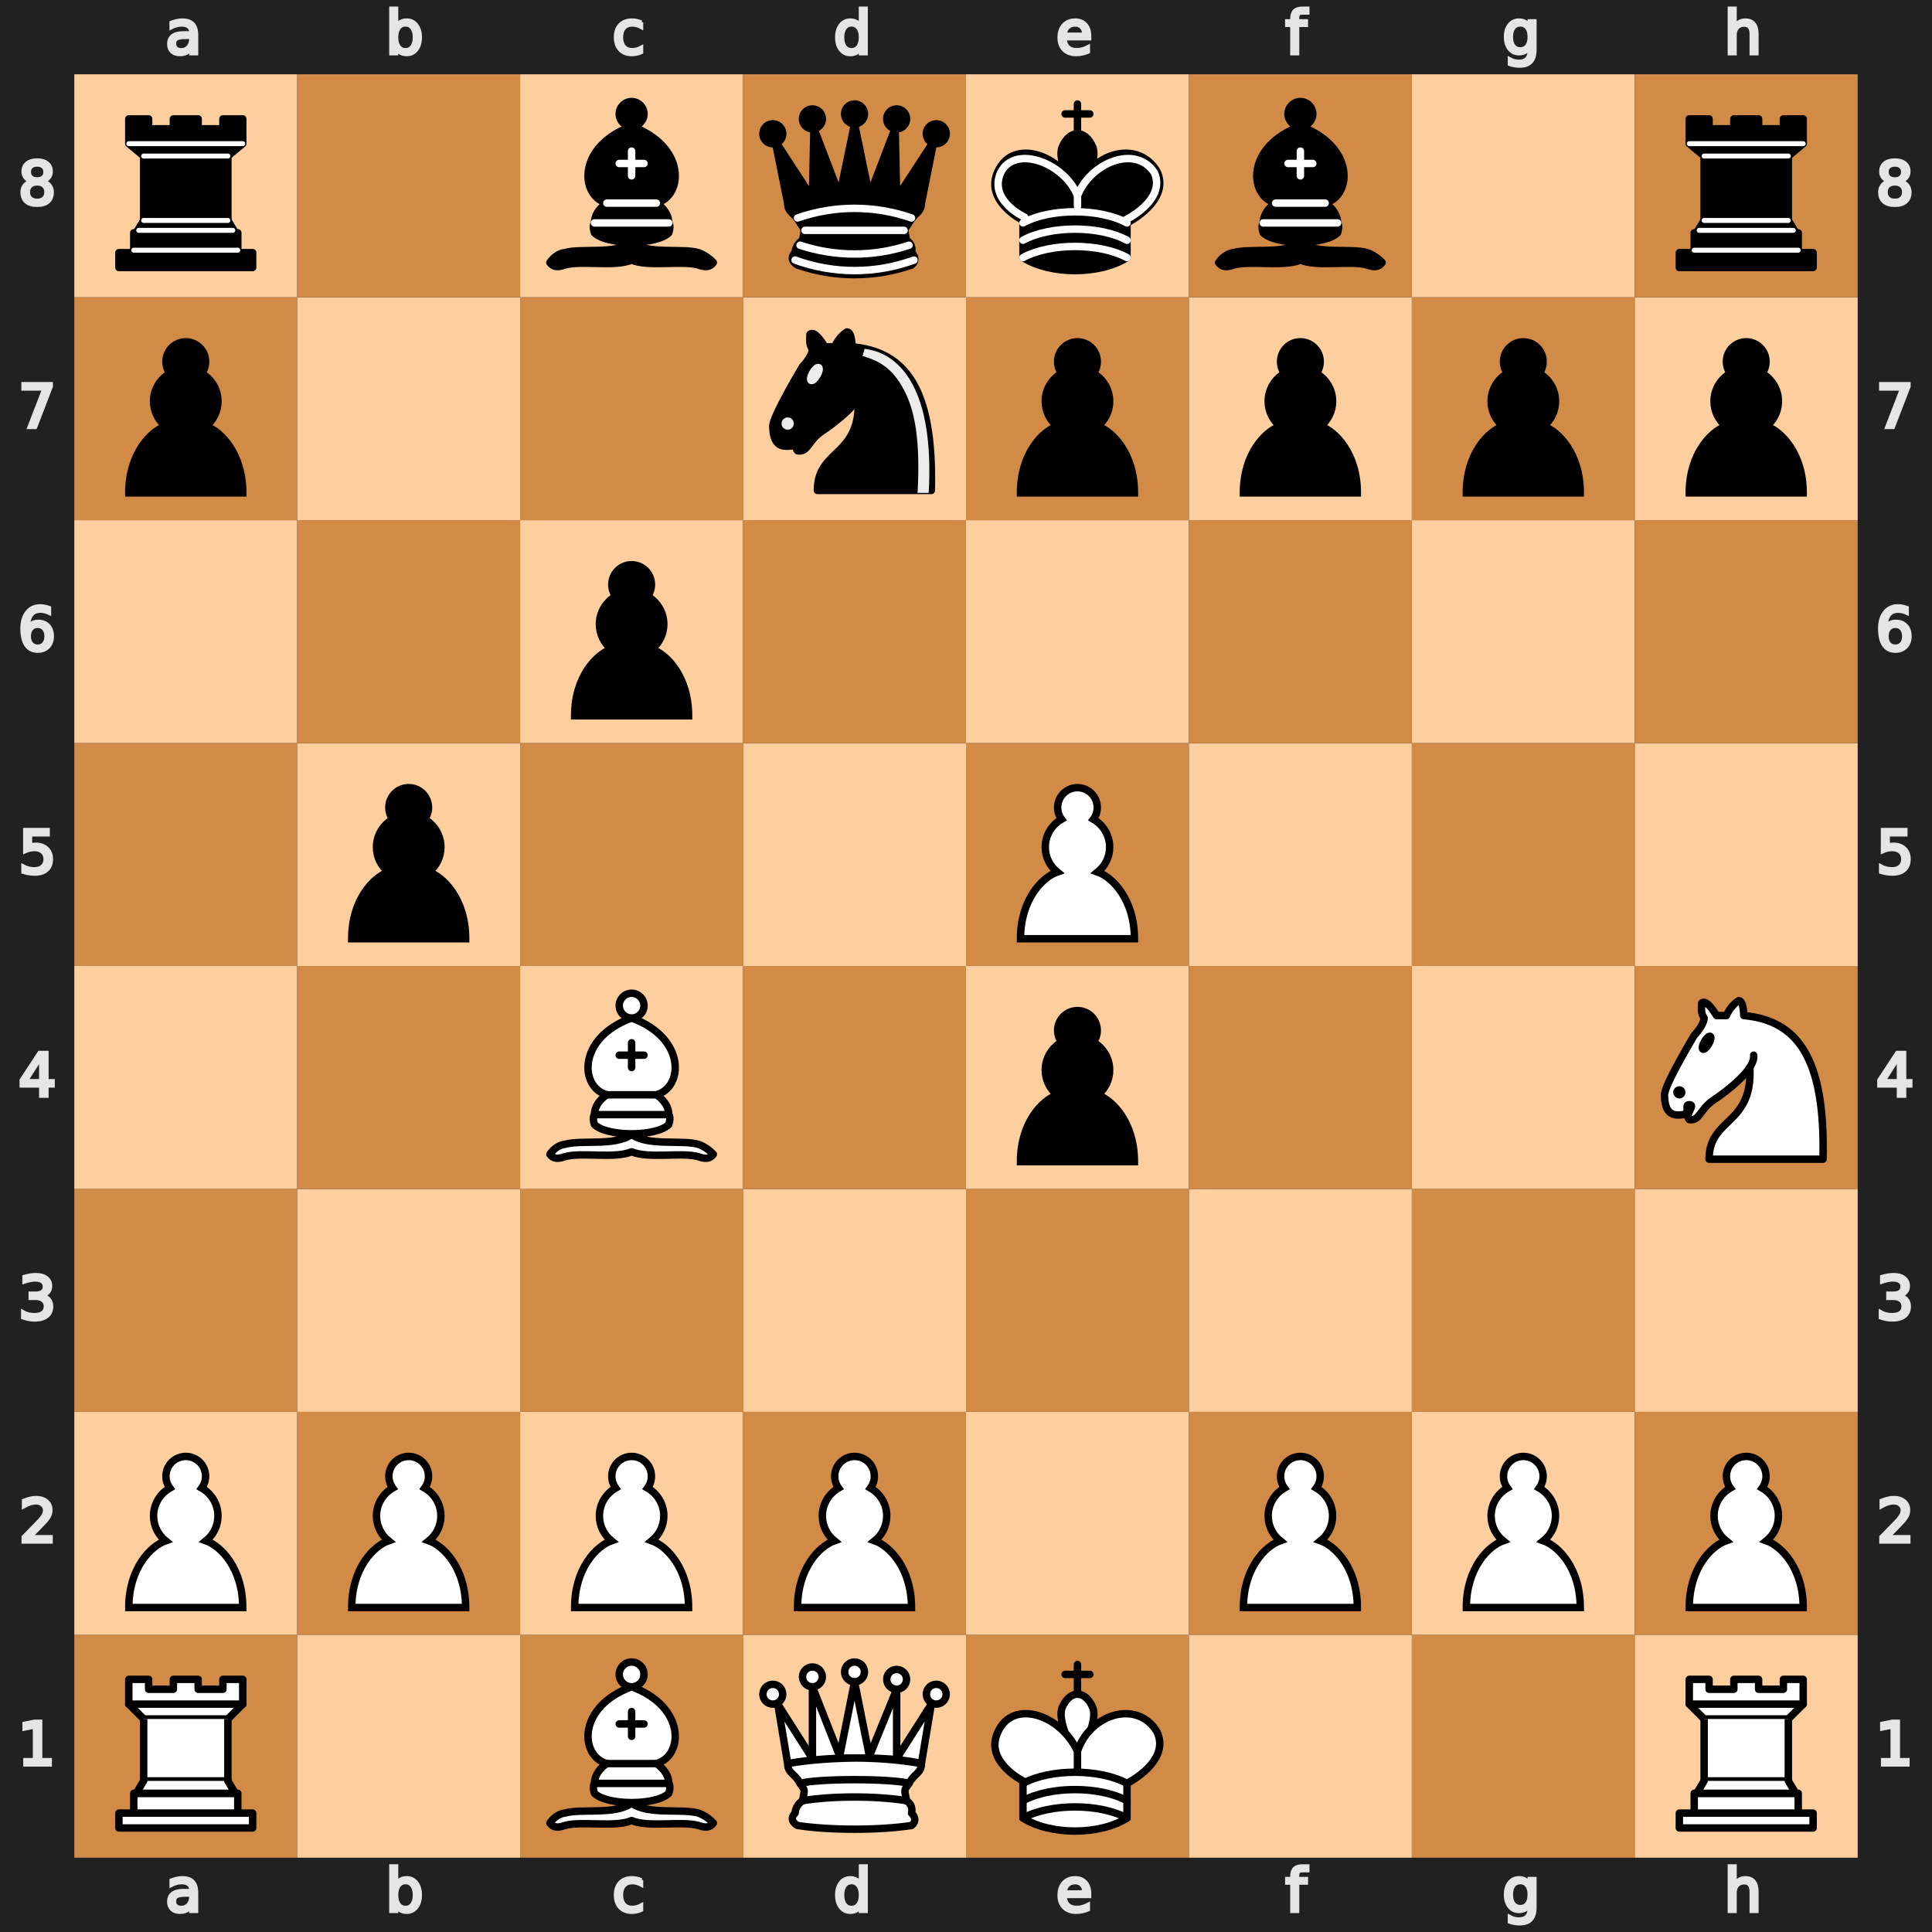
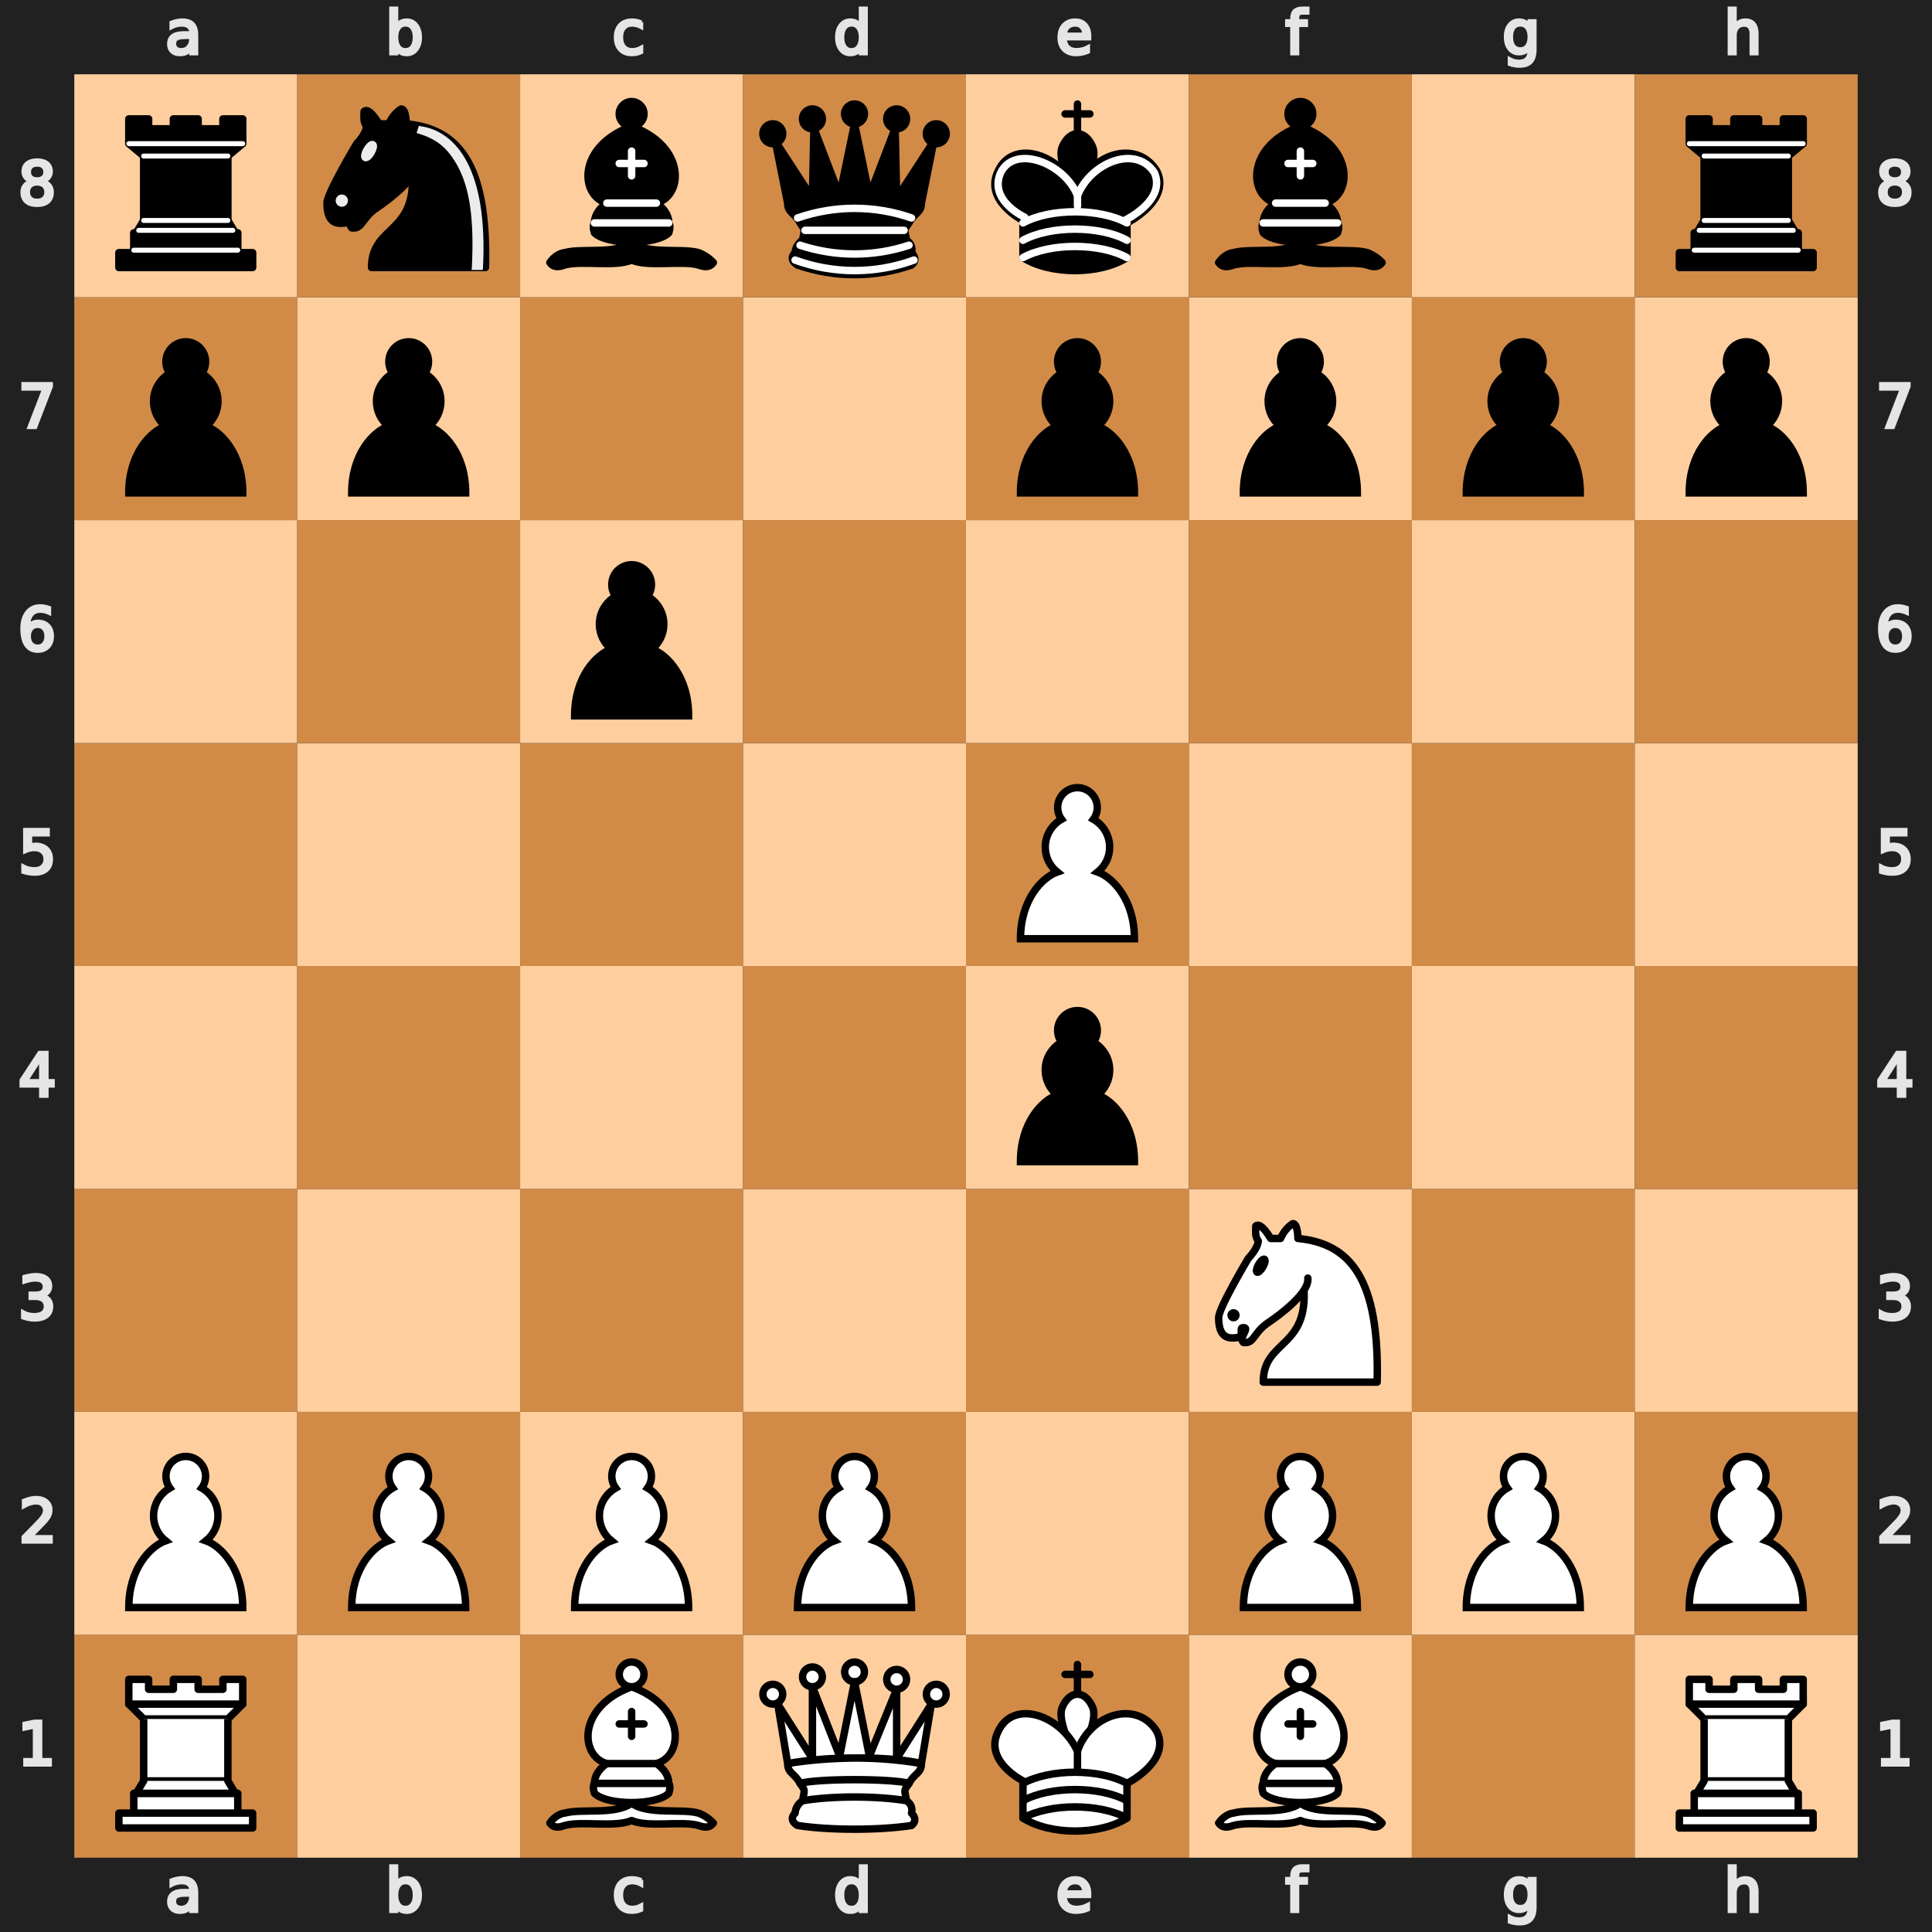
<svg xmlns="http://www.w3.org/2000/svg" xmlns:xlink="http://www.w3.org/1999/xlink" version="1.2" baseProfile="tiny" viewBox="0 0 390 390">
  <defs>
    <g id="white-pawn" class="white pawn">
      <path d="M22.5 9c-2.21 0-4 1.79-4 4 0 .89.29 1.71.78 2.38C17.33 16.5 16 18.59 16 21c0 2.03.94 3.84 2.41 5.03-3 1.06-7.41 5.55-7.41 13.47h23c0-7.92-4.41-12.41-7.41-13.47 1.47-1.19 2.41-3 2.41-5.03 0-2.41-1.33-4.5-3.28-5.62.49-.67.78-1.49.78-2.38 0-2.21-1.79-4-4-4z" fill="#fff" stroke="#000" stroke-width="1.5" stroke-linecap="round" />
    </g>
    <g id="white-knight" class="white knight" fill="none" fill-rule="evenodd" stroke="#000" stroke-width="1.5" stroke-linecap="round" stroke-linejoin="round">
      <path d="M 22,10 C 32.5,11 38.5,18 38,39 L 15,39 C 15,30 25,32.5 23,18" style="fill:#ffffff; stroke:#000000;" />
      <path d="M 24,18 C 24.38,20.91 18.45,25.37 16,27 C 13,29 13.18,31.34 11,31 C 9.958,30.06 12.41,27.96 11,28 C 10,28 11.19,29.23 10,30 C 9,30 5.997,31 6,26 C 6,24 12,14 12,14 C 12,14 13.89,12.1 14,10.5 C 13.27,9.506 13.5,8.5 13.5,7.5 C 14.5,6.5 16.5,10 16.5,10 L 18.5,10 C 18.5,10 19.28,8.008 21,7 C 22,7 22,10 22,10" style="fill:#ffffff; stroke:#000000;" />
      <path d="M 9.5 25.5 A 0.5 0.5 0 1 1 8.5,25.5 A 0.5 0.5 0 1 1 9.5 25.5 z" style="fill:#000000; stroke:#000000;" />
      <path d="M 15 15.5 A 0.5 1.5 0 1 1 14,15.5 A 0.5 1.5 0 1 1 15 15.5 z" transform="matrix(0.866,0.5,-0.5,0.866,9.693,-5.173)" style="fill:#000000; stroke:#000000;" />
    </g>
    <g id="white-bishop" class="white bishop" fill="none" fill-rule="evenodd" stroke="#000" stroke-width="1.5" stroke-linecap="round" stroke-linejoin="round">
      <g fill="#fff" stroke-linecap="butt">
        <path d="M9 36c3.39-.97 10.11.43 13.5-2 3.39 2.43 10.11 1.03 13.5 2 0 0 1.65.54 3 2-.68.97-1.65.99-3 .5-3.39-.97-10.11.46-13.5-1-3.39 1.46-10.11.03-13.5 1-1.354.49-2.323.47-3-.5 1.354-1.94 3-2 3-2zM15 32c2.5 2.5 12.5 2.5 15 0 .5-1.5 0-2 0-2 0-2.5-2.5-4-2.5-4 5.5-1.5 6-11.5-5-15.5-11 4-10.5 14-5 15.5 0 0-2.5 1.5-2.5 4 0 0-.5.5 0 2zM25 8a2.5 2.5 0 1 1-5 0 2.5 2.5 0 1 1 5 0z" />
      </g>
      <path d="M17.5 26h10M15 30h15m-7.5-14.5v5M20 18h5" stroke-linejoin="miter" />
    </g>
    <g id="white-rook" class="white rook" fill="#fff" fill-rule="evenodd" stroke="#000" stroke-width="1.5" stroke-linecap="round" stroke-linejoin="round">
      <path d="M9 39h27v-3H9v3zM12 36v-4h21v4H12zM11 14V9h4v2h5V9h5v2h5V9h4v5" stroke-linecap="butt" />
      <path d="M34 14l-3 3H14l-3-3" />
      <path d="M31 17v12.5H14V17" stroke-linecap="butt" stroke-linejoin="miter" />
      <path d="M31 29.5l1.5 2.5h-20l1.5-2.5" />
      <path d="M11 14h23" fill="none" stroke-linejoin="miter" />
    </g>
    <g id="white-queen" class="white queen" fill="#fff" fill-rule="evenodd" stroke="#000" stroke-width="1.5" stroke-linecap="round" stroke-linejoin="round">
      <path d="M8 12a2 2 0 1 1-4 0 2 2 0 1 1 4 0zM24.5 7.5a2 2 0 1 1-4 0 2 2 0 1 1 4 0zM41 12a2 2 0 1 1-4 0 2 2 0 1 1 4 0zM16 8.5a2 2 0 1 1-4 0 2 2 0 1 1 4 0zM33 9a2 2 0 1 1-4 0 2 2 0 1 1 4 0z" />
      <path d="M9 26c8.5-1.5 21-1.5 27 0l2-12-7 11V11l-5.5 13.5-3-15-3 15-5.5-14V25L7 14l2 12zM9 26c0 2 1.5 2 2.5 4 1 1.5 1 1 .5 3.5-1.5 1-1.5 2.5-1.5 2.5-1.5 1.5.5 2.5.5 2.5 6.5 1 16.5 1 23 0 0 0 1.5-1 0-2.5 0 0 .5-1.5-1-2.5-.5-2.5-.5-2 .5-3.5 1-2 2.5-2 2.5-4-8.5-1.5-18.5-1.5-27 0z" stroke-linecap="butt" />
      <path d="M11.5 30c3.5-1 18.5-1 22 0M12 33.5c6-1 15-1 21 0" fill="none" />
    </g>
    <g id="white-king" class="white king" fill="none" fill-rule="evenodd" stroke="#000" stroke-width="1.5" stroke-linecap="round" stroke-linejoin="round">
      <path d="M22.5 11.63V6M20 8h5" stroke-linejoin="miter" />
      <path d="M22.5 25s4.5-7.5 3-10.5c0 0-1-2.5-3-2.5s-3 2.5-3 2.5c-1.5 3 3 10.5 3 10.5" fill="#fff" stroke-linecap="butt" stroke-linejoin="miter" />
      <path d="M11.5 37c5.5 3.5 15.5 3.5 21 0v-7s9-4.5 6-10.5c-4-6.5-13.5-3.5-16 4V27v-3.5c-3.5-7.5-13-10.5-16-4-3 6 5 10 5 10V37z" fill="#fff" />
      <path d="M11.5 30c5.5-3 15.5-3 21 0m-21 3.5c5.5-3 15.5-3 21 0m-21 3.5c5.5-3 15.5-3 21 0" />
    </g>
    <g id="black-pawn" class="black pawn">
      <path d="M22.5 9c-2.21 0-4 1.79-4 4 0 .89.29 1.71.78 2.38C17.33 16.5 16 18.59 16 21c0 2.03.94 3.84 2.41 5.03-3 1.06-7.41 5.55-7.41 13.47h23c0-7.92-4.41-12.41-7.41-13.47 1.47-1.19 2.41-3 2.41-5.03 0-2.41-1.33-4.5-3.28-5.62.49-.67.78-1.49.78-2.38 0-2.21-1.79-4-4-4z" fill="#000" stroke="#000" stroke-width="1.5" stroke-linecap="round" />
    </g>
    <g id="black-knight" class="black knight" fill="none" fill-rule="evenodd" stroke="#000" stroke-width="1.5" stroke-linecap="round" stroke-linejoin="round">
      <path d="M 22,10 C 32.5,11 38.5,18 38,39 L 15,39 C 15,30 25,32.5 23,18" style="fill:#000000; stroke:#000000;" />
      <path d="M 24,18 C 24.38,20.91 18.45,25.37 16,27 C 13,29 13.18,31.34 11,31 C 9.958,30.06 12.41,27.96 11,28 C 10,28 11.19,29.23 10,30 C 9,30 5.997,31 6,26 C 6,24 12,14 12,14 C 12,14 13.89,12.1 14,10.5 C 13.27,9.506 13.5,8.5 13.5,7.5 C 14.5,6.5 16.5,10 16.5,10 L 18.5,10 C 18.5,10 19.28,8.008 21,7 C 22,7 22,10 22,10" style="fill:#000000; stroke:#000000;" />
      <path d="M 9.5 25.5 A 0.5 0.5 0 1 1 8.5,25.5 A 0.5 0.5 0 1 1 9.5 25.5 z" style="fill:#ececec; stroke:#ececec;" />
      <path d="M 15 15.5 A 0.5 1.5 0 1 1 14,15.5 A 0.5 1.5 0 1 1 15 15.5 z" transform="matrix(0.866,0.5,-0.5,0.866,9.693,-5.173)" style="fill:#ececec; stroke:#ececec;" />
      <path d="M 24.55,10.4 L 24.1,11.85 L 24.6,12 C 27.75,13 30.25,14.49 32.5,18.75 C 34.75,23.01 35.75,29.06 35.25,39 L 35.2,39.5 L 37.45,39.5 L 37.5,39 C 38,28.94 36.62,22.15 34.25,17.66 C 31.88,13.17 28.46,11.02 25.06,10.5 L 24.55,10.4 z " style="fill:#ececec; stroke:none;" />
    </g>
    <g id="black-bishop" class="black bishop" fill="none" fill-rule="evenodd" stroke="#000" stroke-width="1.5" stroke-linecap="round" stroke-linejoin="round">
      <path d="M9 36c3.39-.97 10.11.43 13.5-2 3.39 2.43 10.11 1.03 13.5 2 0 0 1.65.54 3 2-.68.97-1.65.99-3 .5-3.39-.97-10.11.46-13.5-1-3.39 1.46-10.11.03-13.5 1-1.354.49-2.323.47-3-.5 1.354-1.94 3-2 3-2zm6-4c2.5 2.5 12.5 2.5 15 0 .5-1.5 0-2 0-2 0-2.5-2.5-4-2.5-4 5.5-1.5 6-11.5-5-15.5-11 4-10.5 14-5 15.5 0 0-2.5 1.5-2.5 4 0 0-.5.5 0 2zM25 8a2.5 2.5 0 1 1-5 0 2.5 2.5 0 1 1 5 0z" fill="#000" stroke-linecap="butt" />
      <path d="M17.5 26h10M15 30h15m-7.5-14.5v5M20 18h5" stroke="#fff" stroke-linejoin="miter" />
    </g>
    <g id="black-rook" class="black rook" fill="#000" fill-rule="evenodd" stroke="#000" stroke-width="1.5" stroke-linecap="round" stroke-linejoin="round">
      <path d="M9 39h27v-3H9v3zM12.5 32l1.5-2.5h17l1.5 2.5h-20zM12 36v-4h21v4H12z" stroke-linecap="butt" />
      <path d="M14 29.5v-13h17v13H14z" stroke-linecap="butt" stroke-linejoin="miter" />
      <path d="M14 16.5L11 14h23l-3 2.5H14zM11 14V9h4v2h5V9h5v2h5V9h4v5H11z" stroke-linecap="butt" />
      <path d="M12 35.5h21M13 31.5h19M14 29.5h17M14 16.5h17M11 14h23" fill="none" stroke="#fff" stroke-width="1" stroke-linejoin="miter" />
    </g>
    <g id="black-queen" class="black queen" fill="#000" fill-rule="evenodd" stroke="#000" stroke-width="1.5" stroke-linecap="round" stroke-linejoin="round">
      <g fill="#000" stroke="none">
        <circle cx="6" cy="12" r="2.75" />
        <circle cx="14" cy="9" r="2.75" />
        <circle cx="22.5" cy="8" r="2.75" />
        <circle cx="31" cy="9" r="2.75" />
        <circle cx="39" cy="12" r="2.75" />
      </g>
      <path d="M9 26c8.5-1.5 21-1.5 27 0l2.5-12.5L31 25l-.3-14.1-5.2 13.6-3-14.5-3 14.5-5.2-13.6L14 25 6.5 13.5 9 26zM9 26c0 2 1.5 2 2.5 4 1 1.5 1 1 .5 3.5-1.5 1-1.5 2.5-1.5 2.5-1.5 1.5.5 2.5.5 2.5 6.5 1 16.5 1 23 0 0 0 1.5-1 0-2.5 0 0 .5-1.5-1-2.5-.5-2.5-.5-2 .5-3.5 1-2 2.5-2 2.5-4-8.5-1.5-18.5-1.5-27 0z" stroke-linecap="butt" />
      <path d="M11 38.5a35 35 1 0 0 23 0" fill="none" stroke-linecap="butt" />
      <path d="M11 29a35 35 1 0 1 23 0M12.5 31.5h20M11.5 34.5a35 35 1 0 0 22 0M10.5 37.5a35 35 1 0 0 24 0" fill="none" stroke="#fff" />
    </g>
    <g id="black-king" class="black king" fill="none" fill-rule="evenodd" stroke="#000" stroke-width="1.5" stroke-linecap="round" stroke-linejoin="round">
      <path d="M22.5 11.63V6" stroke-linejoin="miter" />
      <path d="M22.5 25s4.5-7.5 3-10.5c0 0-1-2.5-3-2.5s-3 2.5-3 2.5c-1.5 3 3 10.5 3 10.5" fill="#000" stroke-linecap="butt" stroke-linejoin="miter" />
      <path d="M11.5 37c5.5 3.5 15.5 3.5 21 0v-7s9-4.5 6-10.5c-4-6.5-13.5-3.5-16 4V27v-3.5c-3.5-7.5-13-10.5-16-4-3 6 5 10 5 10V37z" fill="#000" />
      <path d="M20 8h5" stroke-linejoin="miter" />
      <path d="M32 29.5s8.5-4 6.03-9.65C34.15 14 25 18 22.5 24.5l.01 2.1-.01-2.1C20 18 9.906 14 6.997 19.85c-2.497 5.65 4.853 9 4.853 9M11.5 30c5.5-3 15.5-3 21 0m-21 3.5c5.5-3 15.5-3 21 0m-21 3.5c5.5-3 15.5-3 21 0" stroke="#fff" />
    </g>
  </defs>
  <rect x="0" y="0" width="390" height="390" fill="#212121" />
  <g transform="translate(20, 0) scale(0.75, 0.75)" fill="#e5e5e5" stroke="#e5e5e5">
    <path d="M23.328 10.016q-1.742 0-2.414.398-.672.398-.672 1.36 0 .765.5 1.218.508.445 1.375.445 1.196 0 1.914-.843.727-.852.727-2.258v-.32zm2.867-.594v4.992h-1.437v-1.328q-.492.797-1.227 1.18-.734.375-1.797.375-1.343 0-2.14-.75-.79-.758-.79-2.024 0-1.476.985-2.226.992-.75 2.953-.75h2.016V8.75q0-.992-.656-1.531-.649-.547-1.829-.547-.75 0-1.46.18-.711.18-1.368.539V6.062q.79-.304 1.532-.453.742-.156 1.445-.156 1.898 0 2.836.984.937.985.937 2.985z" />
  </g>
  <g transform="translate(20, 375) scale(0.75, 0.75)" fill="#e5e5e5" stroke="#e5e5e5">
    <path d="M23.328 10.016q-1.742 0-2.414.398-.672.398-.672 1.36 0 .765.5 1.218.508.445 1.375.445 1.196 0 1.914-.843.727-.852.727-2.258v-.32zm2.867-.594v4.992h-1.437v-1.328q-.492.797-1.227 1.18-.734.375-1.797.375-1.343 0-2.14-.75-.79-.758-.79-2.024 0-1.476.985-2.226.992-.75 2.953-.75h2.016V8.75q0-.992-.656-1.531-.649-.547-1.829-.547-.75 0-1.46.18-.711.18-1.368.539V6.062q.79-.304 1.532-.453.742-.156 1.445-.156 1.898 0 2.836.984.937.985.937 2.985z" />
  </g>
  <g transform="translate(65, 0) scale(0.75, 0.75)" fill="#e5e5e5" stroke="#e5e5e5">
    <path d="M24.922 10.047q0-1.586-.656-2.485-.649-.906-1.79-.906-1.14 0-1.796.906-.649.899-.649 2.485 0 1.586.649 2.492.656.898 1.797.898 1.14 0 1.789-.898.656-.906.656-2.492zm-4.89-3.055q.452-.781 1.14-1.156.695-.383 1.656-.383 1.594 0 2.586 1.266 1 1.265 1 3.328 0 2.062-1 3.328-.992 1.266-2.586 1.266-.96 0-1.656-.375-.688-.383-1.14-1.164v1.312h-1.446V2.258h1.445z" />
  </g>
  <g transform="translate(65, 375) scale(0.75, 0.75)" fill="#e5e5e5" stroke="#e5e5e5">
    <path d="M24.922 10.047q0-1.586-.656-2.485-.649-.906-1.79-.906-1.14 0-1.796.906-.649.899-.649 2.485 0 1.586.649 2.492.656.898 1.797.898 1.14 0 1.789-.898.656-.906.656-2.492zm-4.89-3.055q.452-.781 1.14-1.156.695-.383 1.656-.383 1.594 0 2.586 1.266 1 1.265 1 3.328 0 2.062-1 3.328-.992 1.266-2.586 1.266-.96 0-1.656-.375-.688-.383-1.14-1.164v1.312h-1.446V2.258h1.445z" />
  </g>
  <g transform="translate(110, 0) scale(0.75, 0.75)" fill="#e5e5e5" stroke="#e5e5e5">
    <path d="M25.96 6v1.344q-.608-.336-1.226-.5-.609-.172-1.234-.172-1.398 0-2.172.89-.773.883-.773 2.485 0 1.601.773 2.492.774.883 2.172.883.625 0 1.234-.164.618-.172 1.227-.508v1.328q-.602.281-1.25.422-.64.14-1.367.14-1.977 0-3.14-1.242-1.165-1.242-1.165-3.351 0-2.14 1.172-3.367 1.18-1.227 3.227-1.227.664 0 1.296.14.633.134 1.227.407z" />
  </g>
  <g transform="translate(110, 375) scale(0.75, 0.75)" fill="#e5e5e5" stroke="#e5e5e5">
    <path d="M25.96 6v1.344q-.608-.336-1.226-.5-.609-.172-1.234-.172-1.398 0-2.172.89-.773.883-.773 2.485 0 1.601.773 2.492.774.883 2.172.883.625 0 1.234-.164.618-.172 1.227-.508v1.328q-.602.281-1.25.422-.64.14-1.367.14-1.977 0-3.14-1.242-1.165-1.242-1.165-3.351 0-2.14 1.172-3.367 1.18-1.227 3.227-1.227.664 0 1.296.14.633.134 1.227.407z" />
  </g>
  <g transform="translate(155, 0) scale(0.75, 0.75)" fill="#e5e5e5" stroke="#e5e5e5">
    <path d="M24.973 6.992V2.258h1.437v12.156h-1.437v-1.312q-.453.78-1.149 1.164-.687.375-1.656.375-1.586 0-2.586-1.266-.992-1.266-.992-3.328 0-2.063.992-3.328 1-1.266 2.586-1.266.969 0 1.656.383.696.375 1.149 1.156zm-4.899 3.055q0 1.586.649 2.492.656.898 1.797.898 1.14 0 1.796-.898.657-.906.657-2.492 0-1.586-.657-2.485-.656-.906-1.796-.906-1.141 0-1.797.906-.649.899-.649 2.485z" />
  </g>
  <g transform="translate(155, 375) scale(0.75, 0.75)" fill="#e5e5e5" stroke="#e5e5e5">
    <path d="M24.973 6.992V2.258h1.437v12.156h-1.437v-1.312q-.453.78-1.149 1.164-.687.375-1.656.375-1.586 0-2.586-1.266-.992-1.266-.992-3.328 0-2.063.992-3.328 1-1.266 2.586-1.266.969 0 1.656.383.696.375 1.149 1.156zm-4.899 3.055q0 1.586.649 2.492.656.898 1.797.898 1.14 0 1.796-.898.657-.906.657-2.492 0-1.586-.657-2.485-.656-.906-1.796-.906-1.141 0-1.797.906-.649.899-.649 2.485z" />
  </g>
  <g transform="translate(200, 0) scale(0.75, 0.75)" fill="#e5e5e5" stroke="#e5e5e5">
    <path d="M26.555 9.68v.703h-6.61q.094 1.484.89 2.265.806.774 2.235.774.828 0 1.602-.203.781-.203 1.547-.61v1.36q-.774.328-1.586.5-.813.172-1.649.172-2.093 0-3.32-1.22-1.219-1.218-1.219-3.296 0-2.148 1.157-3.406 1.164-1.266 3.132-1.266 1.766 0 2.79 1.14 1.03 1.134 1.03 3.087zm-1.438-.422q-.015-1.18-.664-1.883-.64-.703-1.703-.703-1.203 0-1.93.68-.718.68-.828 1.914z" />
  </g>
  <g transform="translate(200, 375) scale(0.75, 0.75)" fill="#e5e5e5" stroke="#e5e5e5">
    <path d="M26.555 9.68v.703h-6.61q.094 1.484.89 2.265.806.774 2.235.774.828 0 1.602-.203.781-.203 1.547-.61v1.36q-.774.328-1.586.5-.813.172-1.649.172-2.093 0-3.32-1.22-1.219-1.218-1.219-3.296 0-2.148 1.157-3.406 1.164-1.266 3.132-1.266 1.766 0 2.79 1.14 1.03 1.134 1.03 3.087zm-1.438-.422q-.015-1.18-.664-1.883-.64-.703-1.703-.703-1.203 0-1.93.68-.718.68-.828 1.914z" />
  </g>
  <g transform="translate(245, 0) scale(0.75, 0.75)" fill="#e5e5e5" stroke="#e5e5e5">
    <path d="M25.285 2.258v1.195H23.91q-.773 0-1.078.313-.297.312-.297 1.125v.773h2.367v1.117h-2.367v7.633H21.09V6.781h-1.375V5.664h1.375v-.61q0-1.46.68-2.124.68-.672 2.156-.672z" />
  </g>
  <g transform="translate(245, 375) scale(0.75, 0.75)" fill="#e5e5e5" stroke="#e5e5e5">
    <path d="M25.285 2.258v1.195H23.91q-.773 0-1.078.313-.297.312-.297 1.125v.773h2.367v1.117h-2.367v7.633H21.09V6.781h-1.375V5.664h1.375v-.61q0-1.46.68-2.124.68-.672 2.156-.672z" />
  </g>
  <g transform="translate(290, 0) scale(0.75, 0.75)" fill="#e5e5e5" stroke="#e5e5e5">
    <path d="M24.973 9.937q0-1.562-.649-2.421-.64-.86-1.804-.86-1.157 0-1.805.86-.64.859-.64 2.421 0 1.555.64 2.415.648.859 1.805.859 1.164 0 1.804-.86.649-.859.649-2.414zm1.437 3.391q0 2.234-.992 3.32-.992 1.094-3.04 1.094-.757 0-1.429-.117-.672-.11-1.304-.344v-1.398q.632.344 1.25.508.617.164 1.257.164 1.414 0 2.118-.743.703-.734.703-2.226v-.711q-.446.773-1.141 1.156-.695.383-1.664.383-1.61 0-2.594-1.227-.984-1.226-.984-3.25 0-2.03.984-3.257.985-1.227 2.594-1.227.969 0 1.664.383t1.14 1.156V5.664h1.438z" />
  </g>
  <g transform="translate(290, 375) scale(0.75, 0.75)" fill="#e5e5e5" stroke="#e5e5e5">
    <path d="M24.973 9.937q0-1.562-.649-2.421-.64-.86-1.804-.86-1.157 0-1.805.86-.64.859-.64 2.421 0 1.555.64 2.415.648.859 1.805.859 1.164 0 1.804-.86.649-.859.649-2.414zm1.437 3.391q0 2.234-.992 3.32-.992 1.094-3.04 1.094-.757 0-1.429-.117-.672-.11-1.304-.344v-1.398q.632.344 1.25.508.617.164 1.257.164 1.414 0 2.118-.743.703-.734.703-2.226v-.711q-.446.773-1.141 1.156-.695.383-1.664.383-1.61 0-2.594-1.227-.984-1.226-.984-3.25 0-2.03.984-3.257.985-1.227 2.594-1.227.969 0 1.664.383t1.14 1.156V5.664h1.438z" />
  </g>
  <g transform="translate(335, 0) scale(0.75, 0.75)" fill="#e5e5e5" stroke="#e5e5e5">
    <path d="M26.164 9.133v5.281h-1.437V9.18q0-1.243-.485-1.86-.484-.617-1.453-.617-1.164 0-1.836.742-.672.742-.672 2.024v4.945h-1.445V2.258h1.445v4.765q.516-.789 1.211-1.18.703-.39 1.617-.39 1.508 0 2.282.938.773.93.773 2.742z" />
  </g>
  <g transform="translate(335, 375) scale(0.75, 0.75)" fill="#e5e5e5" stroke="#e5e5e5">
    <path d="M26.164 9.133v5.281h-1.437V9.18q0-1.243-.485-1.86-.484-.617-1.453-.617-1.164 0-1.836.742-.672.742-.672 2.024v4.945h-1.445V2.258h1.445v4.765q.516-.789 1.211-1.18.703-.39 1.617-.39 1.508 0 2.282.938.773.93.773 2.742z" />
  </g>
  <g transform="translate(0, 335) scale(0.75, 0.75)" fill="#e5e5e5" stroke="#e5e5e5">
    <path d="M6.754 26.996h2.578v-8.898l-2.805.562v-1.437l2.79-.563h1.578v10.336h2.578v1.328h-6.72z" />
  </g>
  <g transform="translate(375, 335) scale(0.75, 0.75)" fill="#e5e5e5" stroke="#e5e5e5">
    <path d="M6.754 26.996h2.578v-8.898l-2.805.562v-1.437l2.79-.563h1.578v10.336h2.578v1.328h-6.72z" />
  </g>
  <g transform="translate(0, 290) scale(0.75, 0.75)" fill="#e5e5e5" stroke="#e5e5e5">
    <path d="M8.195 26.996h5.508v1.328H6.297v-1.328q.898-.93 2.445-2.492 1.555-1.57 1.953-2.024.758-.851 1.055-1.437.305-.594.305-1.164 0-.93-.657-1.516-.648-.586-1.695-.586-.742 0-1.57.258-.82.258-1.758.781v-1.593q.953-.383 1.781-.578.828-.196 1.516-.196 1.812 0 2.89.906 1.079.907 1.079 2.422 0 .72-.274 1.368-.265.64-.976 1.515-.196.227-1.243 1.313-1.046 1.078-2.953 3.023z" />
  </g>
  <g transform="translate(375, 290) scale(0.75, 0.75)" fill="#e5e5e5" stroke="#e5e5e5">
    <path d="M8.195 26.996h5.508v1.328H6.297v-1.328q.898-.93 2.445-2.492 1.555-1.57 1.953-2.024.758-.851 1.055-1.437.305-.594.305-1.164 0-.93-.657-1.516-.648-.586-1.695-.586-.742 0-1.57.258-.82.258-1.758.781v-1.593q.953-.383 1.781-.578.828-.196 1.516-.196 1.812 0 2.89.906 1.079.907 1.079 2.422 0 .72-.274 1.368-.265.64-.976 1.515-.196.227-1.243 1.313-1.046 1.078-2.953 3.023z" />
  </g>
  <g transform="translate(0, 245) scale(0.75, 0.75)" fill="#e5e5e5" stroke="#e5e5e5">
    <path d="M11.434 22.035q1.132.242 1.765 1.008.64.766.64 1.89 0 1.727-1.187 2.672-1.187.946-3.375.946-.734 0-1.515-.149-.774-.14-1.602-.43V26.45q.656.383 1.438.578.78.196 1.632.196 1.485 0 2.258-.586.782-.586.782-1.703 0-1.032-.727-1.61-.719-.586-2.008-.586h-1.36v-1.297h1.423q1.164 0 1.78-.46.618-.47.618-1.344 0-.899-.64-1.375-.633-.485-1.82-.485-.65 0-1.391.141-.743.14-1.633.437V16.95q.898-.25 1.68-.375.788-.125 1.484-.125 1.797 0 2.844.82 1.046.813 1.046 2.204 0 .968-.554 1.64-.555.664-1.578.922z" />
  </g>
  <g transform="translate(375, 245) scale(0.75, 0.75)" fill="#e5e5e5" stroke="#e5e5e5">
    <path d="M11.434 22.035q1.132.242 1.765 1.008.64.766.64 1.89 0 1.727-1.187 2.672-1.187.946-3.375.946-.734 0-1.515-.149-.774-.14-1.602-.43V26.45q.656.383 1.438.578.78.196 1.632.196 1.485 0 2.258-.586.782-.586.782-1.703 0-1.032-.727-1.61-.719-.586-2.008-.586h-1.36v-1.297h1.423q1.164 0 1.78-.46.618-.47.618-1.344 0-.899-.64-1.375-.633-.485-1.82-.485-.65 0-1.391.141-.743.14-1.633.437V16.95q.898-.25 1.68-.375.788-.125 1.484-.125 1.797 0 2.844.82 1.046.813 1.046 2.204 0 .968-.554 1.64-.555.664-1.578.922z" />
  </g>
  <g transform="translate(0, 200) scale(0.75, 0.75)" fill="#e5e5e5" stroke="#e5e5e5">
    <path d="M11.016 18.035L7.03 24.262h3.985zm-.414-1.375h1.984v7.602h1.664v1.312h-1.664v2.75h-1.57v-2.75H5.75v-1.523z" />
  </g>
  <g transform="translate(375, 200) scale(0.75, 0.75)" fill="#e5e5e5" stroke="#e5e5e5">
    <path d="M11.016 18.035L7.03 24.262h3.985zm-.414-1.375h1.984v7.602h1.664v1.312h-1.664v2.75h-1.57v-2.75H5.75v-1.523z" />
  </g>
  <g transform="translate(0, 155) scale(0.75, 0.75)" fill="#e5e5e5" stroke="#e5e5e5">
    <path d="M6.719 16.66h6.195v1.328h-4.75v2.86q.344-.118.688-.172.343-.063.687-.063 1.953 0 3.094 1.07 1.14 1.07 1.14 2.899 0 1.883-1.171 2.93-1.172 1.039-3.305 1.039-.735 0-1.5-.125-.758-.125-1.57-.375v-1.586q.703.383 1.453.57.75.188 1.586.188 1.351 0 2.14-.711.79-.711.79-1.93 0-1.219-.79-1.93-.789-.71-2.14-.71-.633 0-1.266.14-.625.14-1.281.438z" />
  </g>
  <g transform="translate(375, 155) scale(0.75, 0.75)" fill="#e5e5e5" stroke="#e5e5e5">
    <path d="M6.719 16.66h6.195v1.328h-4.75v2.86q.344-.118.688-.172.343-.063.687-.063 1.953 0 3.094 1.07 1.14 1.07 1.14 2.899 0 1.883-1.171 2.93-1.172 1.039-3.305 1.039-.735 0-1.5-.125-.758-.125-1.57-.375v-1.586q.703.383 1.453.57.75.188 1.586.188 1.351 0 2.14-.711.79-.711.79-1.93 0-1.219-.79-1.93-.789-.71-2.14-.71-.633 0-1.266.14-.625.14-1.281.438z" />
  </g>
  <g transform="translate(0, 110) scale(0.75, 0.75)" fill="#e5e5e5" stroke="#e5e5e5">
    <path d="M10.137 21.863q-1.063 0-1.688.727-.617.726-.617 1.992 0 1.258.617 1.992.625.727 1.688.727 1.062 0 1.68-.727.624-.734.624-1.992 0-1.266-.625-1.992-.617-.727-1.68-.727zm3.133-4.945v1.437q-.594-.28-1.204-.43-.601-.148-1.195-.148-1.562 0-2.39 1.055-.82 1.055-.938 3.188.46-.68 1.156-1.04.696-.367 1.531-.367 1.758 0 2.774 1.07 1.023 1.063 1.023 2.899 0 1.797-1.062 2.883-1.063 1.086-2.828 1.086-2.024 0-3.094-1.547-1.07-1.555-1.07-4.5 0-2.766 1.312-4.406 1.313-1.649 3.524-1.649.593 0 1.195.117.61.118 1.266.352z" />
  </g>
  <g transform="translate(375, 110) scale(0.75, 0.75)" fill="#e5e5e5" stroke="#e5e5e5">
    <path d="M10.137 21.863q-1.063 0-1.688.727-.617.726-.617 1.992 0 1.258.617 1.992.625.727 1.688.727 1.062 0 1.68-.727.624-.734.624-1.992 0-1.266-.625-1.992-.617-.727-1.68-.727zm3.133-4.945v1.437q-.594-.28-1.204-.43-.601-.148-1.195-.148-1.562 0-2.39 1.055-.82 1.055-.938 3.188.46-.68 1.156-1.04.696-.367 1.531-.367 1.758 0 2.774 1.07 1.023 1.063 1.023 2.899 0 1.797-1.062 2.883-1.063 1.086-2.828 1.086-2.024 0-3.094-1.547-1.07-1.555-1.07-4.5 0-2.766 1.312-4.406 1.313-1.649 3.524-1.649.593 0 1.195.117.61.118 1.266.352z" />
  </g>
  <g transform="translate(0, 65) scale(0.75, 0.75)" fill="#e5e5e5" stroke="#e5e5e5">
    <path d="M6.25 16.66h7.5v.672L9.516 28.324H7.867l3.985-10.336H6.25z" />
  </g>
  <g transform="translate(375, 65) scale(0.75, 0.75)" fill="#e5e5e5" stroke="#e5e5e5">
    <path d="M6.25 16.66h7.5v.672L9.516 28.324H7.867l3.985-10.336H6.25z" />
  </g>
  <g transform="translate(0, 20) scale(0.75, 0.75)" fill="#e5e5e5" stroke="#e5e5e5">
    <path d="M10 22.785q-1.125 0-1.773.602-.641.601-.641 1.656t.64 1.656q.649.602 1.774.602t1.773-.602q.649-.61.649-1.656 0-1.055-.649-1.656-.64-.602-1.773-.602zm-1.578-.672q-1.016-.25-1.586-.945-.563-.695-.563-1.695 0-1.399.993-2.211 1-.813 2.734-.813 1.742 0 2.734.813.993.812.993 2.21 0 1-.57 1.696-.563.695-1.571.945 1.14.266 1.773 1.04.641.773.641 1.89 0 1.695-1.04 2.602-1.03.906-2.96.906t-2.969-.906Q6 26.738 6 25.043q0-1.117.64-1.89.641-.774 1.782-1.04zm-.578-2.492q0 .906.562 1.414.57.508 1.594.508 1.016 0 1.586-.508.578-.508.578-1.414 0-.906-.578-1.414-.57-.508-1.586-.508-1.023 0-1.594.508-.562.508-.562 1.414z" />
  </g>
  <g transform="translate(375, 20) scale(0.75, 0.75)" fill="#e5e5e5" stroke="#e5e5e5">
    <path d="M10 22.785q-1.125 0-1.773.602-.641.601-.641 1.656t.64 1.656q.649.602 1.774.602t1.773-.602q.649-.61.649-1.656 0-1.055-.649-1.656-.64-.602-1.773-.602zm-1.578-.672q-1.016-.25-1.586-.945-.563-.695-.563-1.695 0-1.399.993-2.211 1-.813 2.734-.813 1.742 0 2.734.813.993.812.993 2.21 0 1-.57 1.696-.563.695-1.571.945 1.14.266 1.773 1.04.641.773.641 1.89 0 1.695-1.04 2.602-1.03.906-2.96.906t-2.969-.906Q6 26.738 6 25.043q0-1.117.64-1.89.641-.774 1.782-1.04zm-.578-2.492q0 .906.562 1.414.57.508 1.594.508 1.016 0 1.586-.508.578-.508.578-1.414 0-.906-.578-1.414-.57-.508-1.586-.508-1.023 0-1.594.508-.562.508-.562 1.414z" />
  </g>
  <rect x="15" y="330" width="45" height="45" class="square dark a1" stroke="none" fill="#d18b47" />
  <rect x="60" y="330" width="45" height="45" class="square light b1" stroke="none" fill="#ffce9e" />
  <rect x="105" y="330" width="45" height="45" class="square dark c1" stroke="none" fill="#d18b47" />
  <rect x="150" y="330" width="45" height="45" class="square light d1" stroke="none" fill="#ffce9e" />
  <rect x="195" y="330" width="45" height="45" class="square dark e1" stroke="none" fill="#d18b47" />
  <rect x="240" y="330" width="45" height="45" class="square light f1" stroke="none" fill="#ffce9e" />
  <rect x="285" y="330" width="45" height="45" class="square dark g1" stroke="none" fill="#d18b47" />
  <rect x="330" y="330" width="45" height="45" class="square light h1" stroke="none" fill="#ffce9e" />
  <rect x="15" y="285" width="45" height="45" class="square light a2" stroke="none" fill="#ffce9e" />
  <rect x="60" y="285" width="45" height="45" class="square dark b2" stroke="none" fill="#d18b47" />
  <rect x="105" y="285" width="45" height="45" class="square light c2" stroke="none" fill="#ffce9e" />
  <rect x="150" y="285" width="45" height="45" class="square dark d2" stroke="none" fill="#d18b47" />
  <rect x="195" y="285" width="45" height="45" class="square light e2" stroke="none" fill="#ffce9e" />
  <rect x="240" y="285" width="45" height="45" class="square dark f2" stroke="none" fill="#d18b47" />
  <rect x="285" y="285" width="45" height="45" class="square light g2" stroke="none" fill="#ffce9e" />
  <rect x="330" y="285" width="45" height="45" class="square dark h2" stroke="none" fill="#d18b47" />
  <rect x="15" y="240" width="45" height="45" class="square dark a3" stroke="none" fill="#d18b47" />
  <rect x="60" y="240" width="45" height="45" class="square light b3" stroke="none" fill="#ffce9e" />
  <rect x="105" y="240" width="45" height="45" class="square dark c3" stroke="none" fill="#d18b47" />
  <rect x="150" y="240" width="45" height="45" class="square light d3" stroke="none" fill="#ffce9e" />
  <rect x="195" y="240" width="45" height="45" class="square dark e3" stroke="none" fill="#d18b47" />
  <rect x="240" y="240" width="45" height="45" class="square light f3" stroke="none" fill="#ffce9e" />
  <rect x="285" y="240" width="45" height="45" class="square dark g3" stroke="none" fill="#d18b47" />
  <rect x="330" y="240" width="45" height="45" class="square light h3" stroke="none" fill="#ffce9e" />
  <rect x="15" y="195" width="45" height="45" class="square light a4" stroke="none" fill="#ffce9e" />
  <rect x="60" y="195" width="45" height="45" class="square dark b4" stroke="none" fill="#d18b47" />
  <rect x="105" y="195" width="45" height="45" class="square light c4" stroke="none" fill="#ffce9e" />
  <rect x="150" y="195" width="45" height="45" class="square dark d4" stroke="none" fill="#d18b47" />
  <rect x="195" y="195" width="45" height="45" class="square light e4" stroke="none" fill="#ffce9e" />
  <rect x="240" y="195" width="45" height="45" class="square dark f4" stroke="none" fill="#d18b47" />
  <rect x="285" y="195" width="45" height="45" class="square light g4" stroke="none" fill="#ffce9e" />
  <rect x="330" y="195" width="45" height="45" class="square dark h4" stroke="none" fill="#d18b47" />
  <rect x="15" y="150" width="45" height="45" class="square dark a5" stroke="none" fill="#d18b47" />
  <rect x="60" y="150" width="45" height="45" class="square light b5" stroke="none" fill="#ffce9e" />
  <rect x="105" y="150" width="45" height="45" class="square dark c5" stroke="none" fill="#d18b47" />
  <rect x="150" y="150" width="45" height="45" class="square light d5" stroke="none" fill="#ffce9e" />
  <rect x="195" y="150" width="45" height="45" class="square dark e5" stroke="none" fill="#d18b47" />
  <rect x="240" y="150" width="45" height="45" class="square light f5" stroke="none" fill="#ffce9e" />
  <rect x="285" y="150" width="45" height="45" class="square dark g5" stroke="none" fill="#d18b47" />
  <rect x="330" y="150" width="45" height="45" class="square light h5" stroke="none" fill="#ffce9e" />
  <rect x="15" y="105" width="45" height="45" class="square light a6" stroke="none" fill="#ffce9e" />
  <rect x="60" y="105" width="45" height="45" class="square dark b6" stroke="none" fill="#d18b47" />
  <rect x="105" y="105" width="45" height="45" class="square light c6" stroke="none" fill="#ffce9e" />
  <rect x="150" y="105" width="45" height="45" class="square dark d6" stroke="none" fill="#d18b47" />
  <rect x="195" y="105" width="45" height="45" class="square light e6" stroke="none" fill="#ffce9e" />
  <rect x="240" y="105" width="45" height="45" class="square dark f6" stroke="none" fill="#d18b47" />
  <rect x="285" y="105" width="45" height="45" class="square light g6" stroke="none" fill="#ffce9e" />
  <rect x="330" y="105" width="45" height="45" class="square dark h6" stroke="none" fill="#d18b47" />
  <rect x="15" y="60" width="45" height="45" class="square dark a7" stroke="none" fill="#d18b47" />
  <rect x="60" y="60" width="45" height="45" class="square light b7" stroke="none" fill="#ffce9e" />
  <rect x="105" y="60" width="45" height="45" class="square dark c7" stroke="none" fill="#d18b47" />
  <rect x="150" y="60" width="45" height="45" class="square light d7" stroke="none" fill="#ffce9e" />
  <rect x="195" y="60" width="45" height="45" class="square dark e7" stroke="none" fill="#d18b47" />
  <rect x="240" y="60" width="45" height="45" class="square light f7" stroke="none" fill="#ffce9e" />
  <rect x="285" y="60" width="45" height="45" class="square dark g7" stroke="none" fill="#d18b47" />
  <rect x="330" y="60" width="45" height="45" class="square light h7" stroke="none" fill="#ffce9e" />
  <rect x="15" y="15" width="45" height="45" class="square light a8" stroke="none" fill="#ffce9e" />
  <rect x="60" y="15" width="45" height="45" class="square dark b8" stroke="none" fill="#d18b47" />
  <rect x="105" y="15" width="45" height="45" class="square light c8" stroke="none" fill="#ffce9e" />
  <rect x="150" y="15" width="45" height="45" class="square dark d8" stroke="none" fill="#d18b47" />
  <rect x="195" y="15" width="45" height="45" class="square light e8" stroke="none" fill="#ffce9e" />
  <rect x="240" y="15" width="45" height="45" class="square dark f8" stroke="none" fill="#d18b47" />
  <rect x="285" y="15" width="45" height="45" class="square light g8" stroke="none" fill="#ffce9e" />
  <rect x="330" y="15" width="45" height="45" class="square dark h8" stroke="none" fill="#d18b47" />
  <use href="#white-rook" xlink:href="#white-rook" transform="translate(15, 330)" />
  <use href="#white-bishop" xlink:href="#white-bishop" transform="translate(105, 330)" />
  <use href="#white-queen" xlink:href="#white-queen" transform="translate(150, 330)" />
  <use href="#white-king" xlink:href="#white-king" transform="translate(195, 330)" />
+   <use href="#white-bishop" xlink:href="#white-bishop" transform="translate(240, 330)" />
  <use href="#white-rook" xlink:href="#white-rook" transform="translate(330, 330)" />
  <use href="#white-pawn" xlink:href="#white-pawn" transform="translate(15, 285)" />
  <use href="#white-pawn" xlink:href="#white-pawn" transform="translate(60, 285)" />
  <use href="#white-pawn" xlink:href="#white-pawn" transform="translate(105, 285)" />
  <use href="#white-pawn" xlink:href="#white-pawn" transform="translate(150, 285)" />
  <use href="#white-pawn" xlink:href="#white-pawn" transform="translate(240, 285)" />
  <use href="#white-pawn" xlink:href="#white-pawn" transform="translate(285, 285)" />
  <use href="#white-pawn" xlink:href="#white-pawn" transform="translate(330, 285)" />
-   <use href="#white-bishop" xlink:href="#white-bishop" transform="translate(105, 195)" />
+   <use href="#white-knight" xlink:href="#white-knight" transform="translate(240, 240)" />
  <use href="#black-pawn" xlink:href="#black-pawn" transform="translate(195, 195)" />
-   <use href="#white-knight" xlink:href="#white-knight" transform="translate(330, 195)" />
-   <use href="#black-pawn" xlink:href="#black-pawn" transform="translate(60, 150)" />
  <use href="#white-pawn" xlink:href="#white-pawn" transform="translate(195, 150)" />
  <use href="#black-pawn" xlink:href="#black-pawn" transform="translate(105, 105)" />
  <use href="#black-pawn" xlink:href="#black-pawn" transform="translate(15, 60)" />
-   <use href="#black-knight" xlink:href="#black-knight" transform="translate(150, 60)" />
+   <use href="#black-pawn" xlink:href="#black-pawn" transform="translate(60, 60)" />
  <use href="#black-pawn" xlink:href="#black-pawn" transform="translate(195, 60)" />
  <use href="#black-pawn" xlink:href="#black-pawn" transform="translate(240, 60)" />
  <use href="#black-pawn" xlink:href="#black-pawn" transform="translate(285, 60)" />
  <use href="#black-pawn" xlink:href="#black-pawn" transform="translate(330, 60)" />
  <use href="#black-rook" xlink:href="#black-rook" transform="translate(15, 15)" />
+   <use href="#black-knight" xlink:href="#black-knight" transform="translate(60, 15)" />
  <use href="#black-bishop" xlink:href="#black-bishop" transform="translate(105, 15)" />
  <use href="#black-queen" xlink:href="#black-queen" transform="translate(150, 15)" />
  <use href="#black-king" xlink:href="#black-king" transform="translate(195, 15)" />
  <use href="#black-bishop" xlink:href="#black-bishop" transform="translate(240, 15)" />
  <use href="#black-rook" xlink:href="#black-rook" transform="translate(330, 15)" />
</svg>
